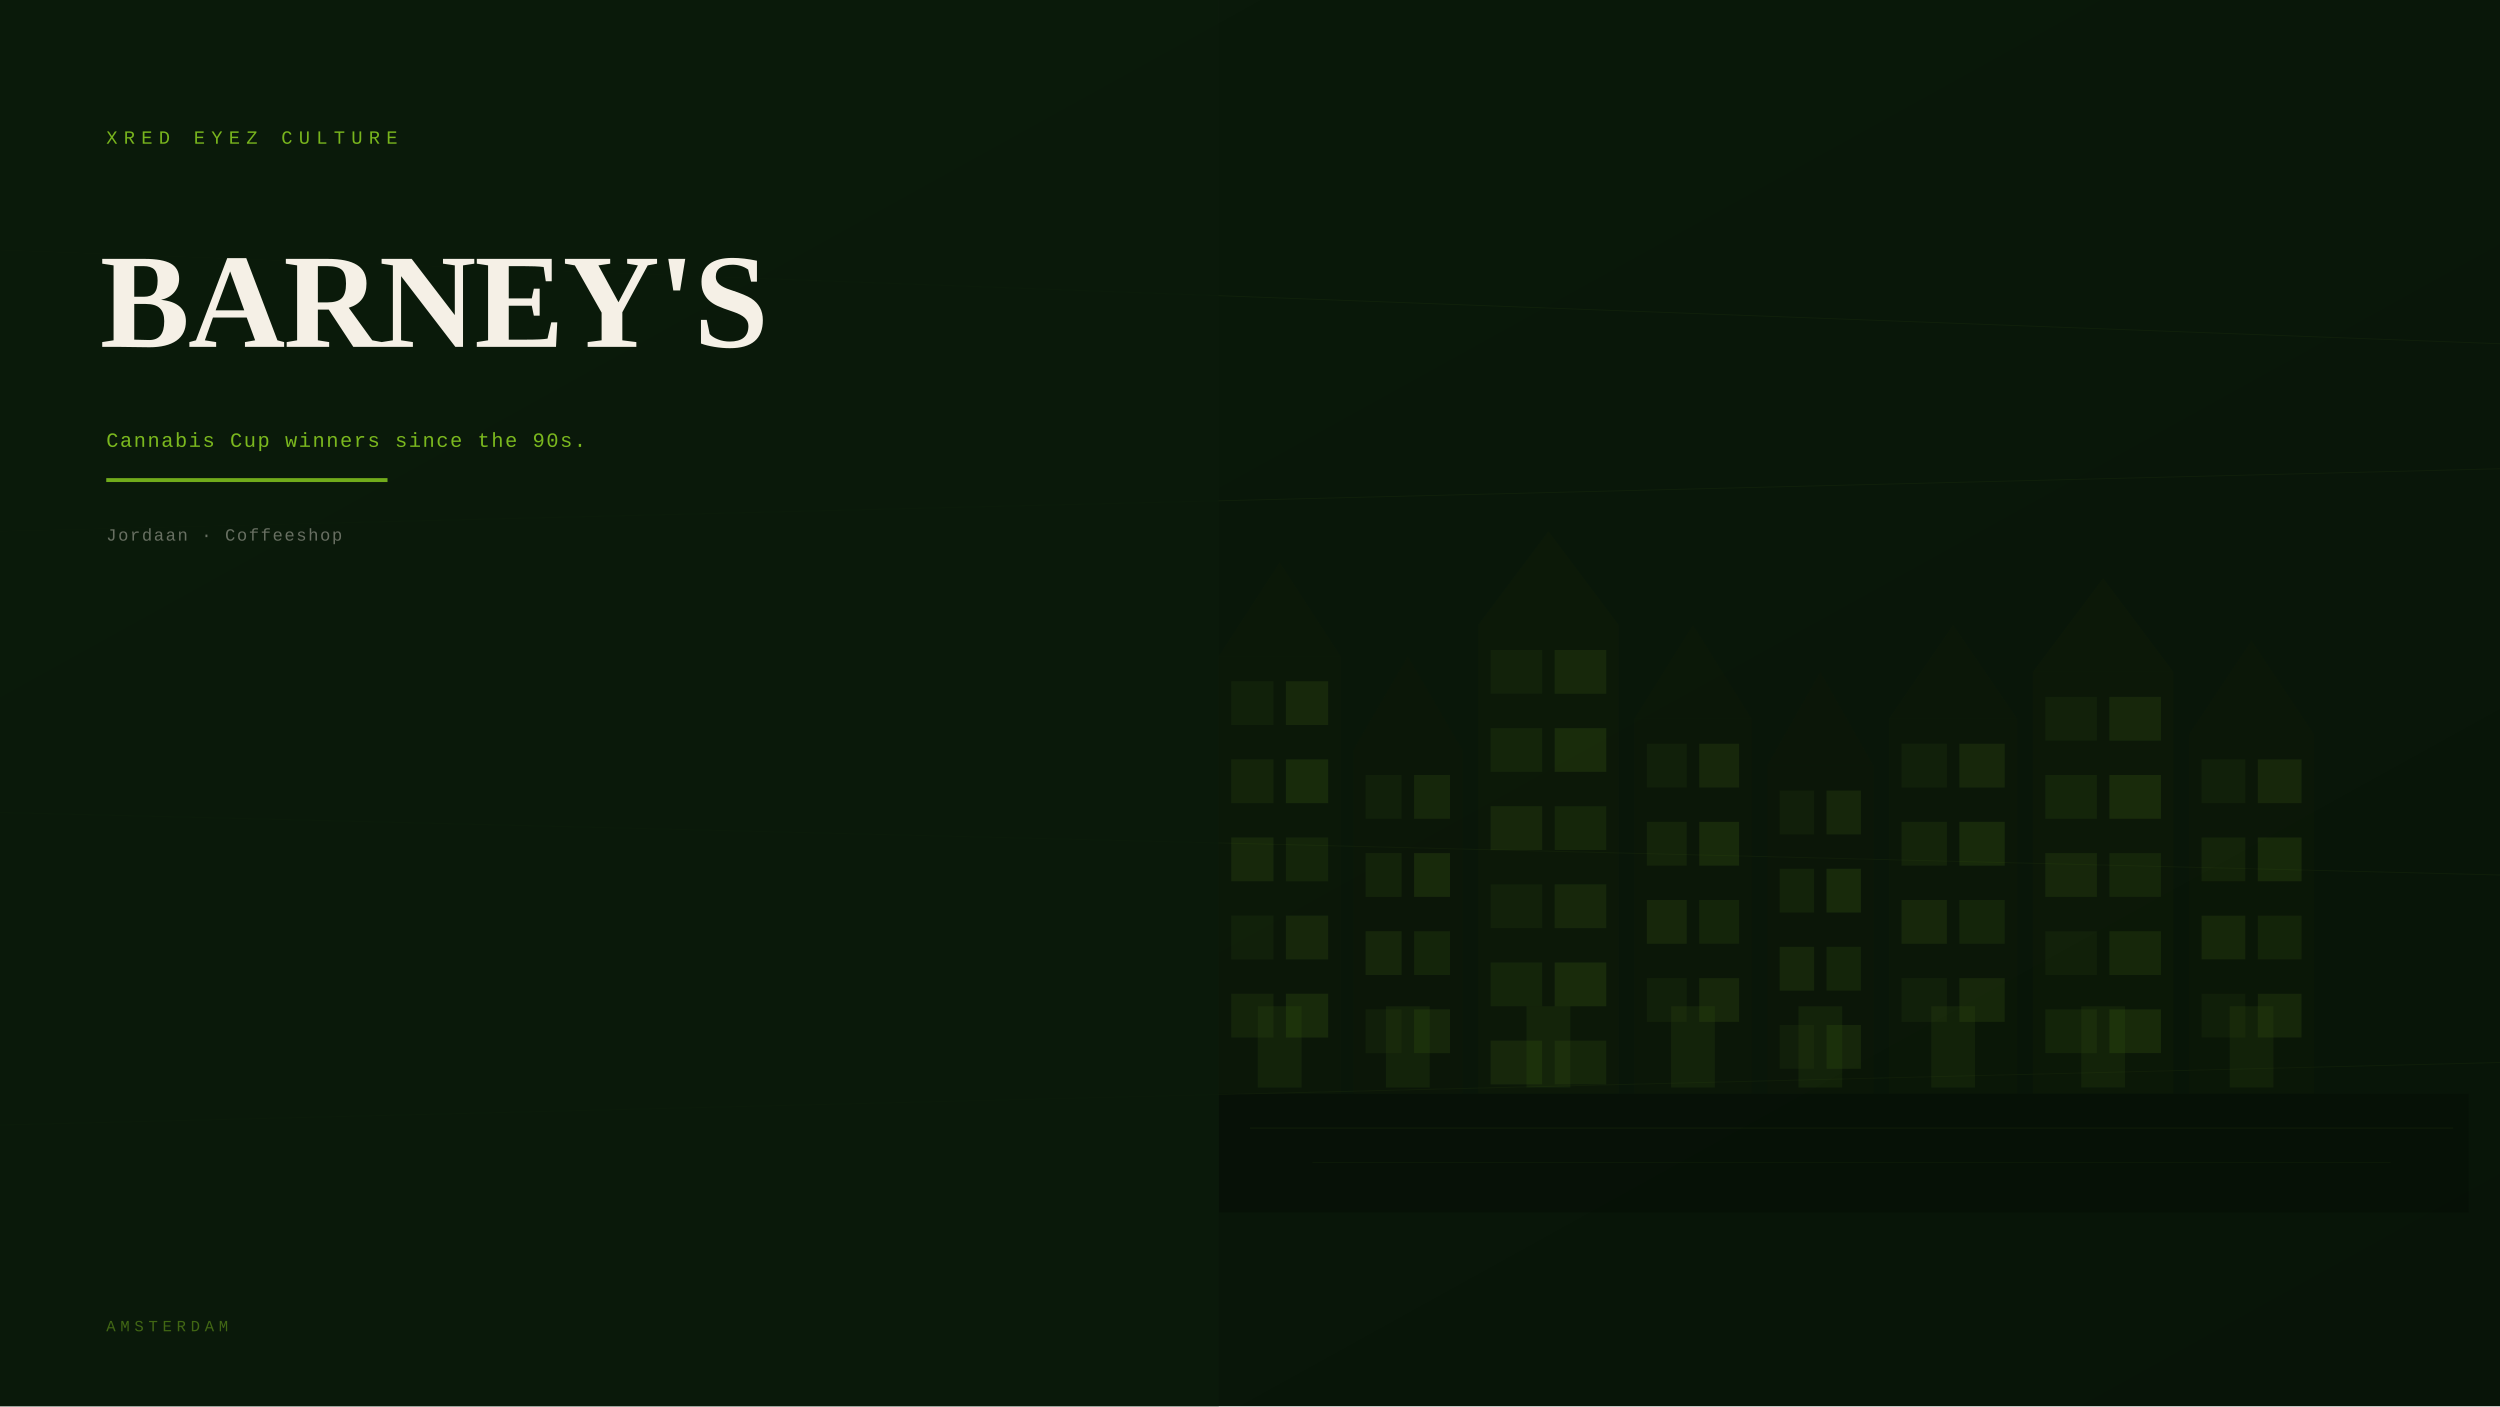
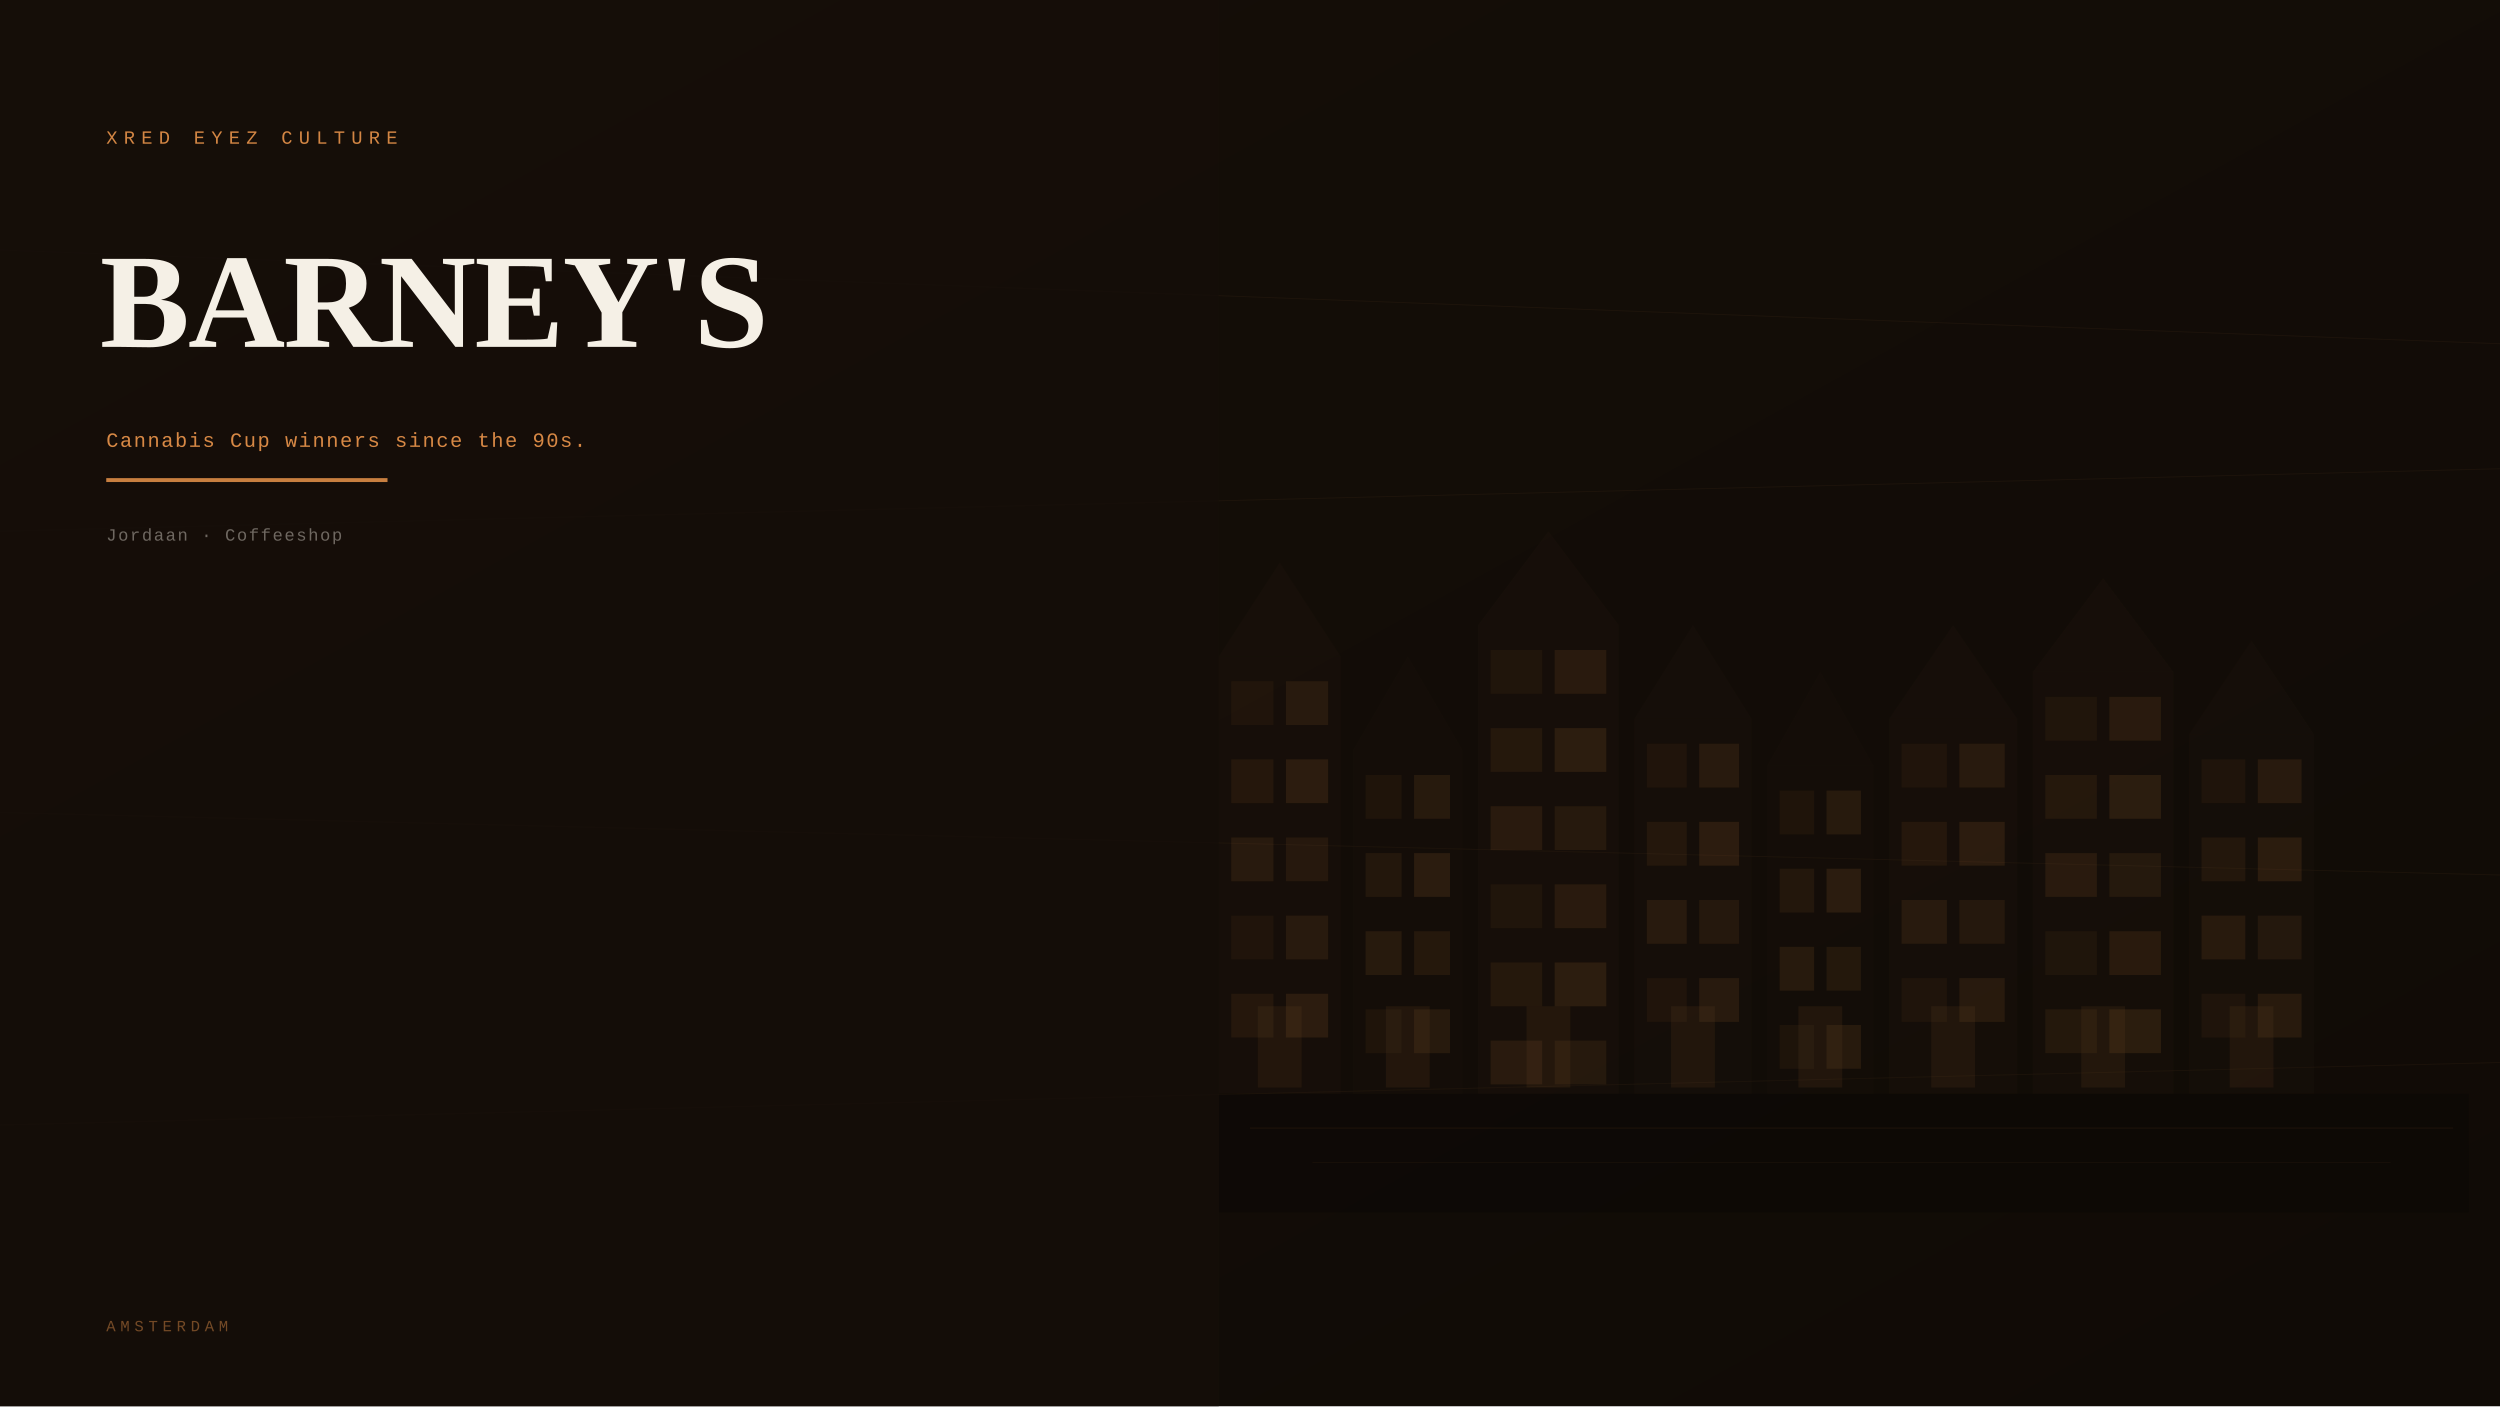
<svg xmlns="http://www.w3.org/2000/svg" viewBox="0 0 1600 900">
  <defs>
    <linearGradient id="bg" x1="0" y1="0" x2="1" y2="1">
-       <stop offset="0%" stop-color="#0A1A0A" />
-       <stop offset="100%" stop-color="#081408" />
+       <stop offset="0%" stop-color="#150E08" />
+       <stop offset="100%" stop-color="#100b06" />
    </linearGradient>
  </defs>
  <rect width="1600" height="900" fill="url(#bg)" />
-   <g opacity="0.06" stroke="#84C51F" stroke-width="0.5">
+   <g opacity="0.06" stroke="#E8934A" stroke-width="0.5">
    <line x1="0" y1="160" x2="1600" y2="220" />
    <line x1="0" y1="340" x2="1600" y2="300" />
    <line x1="0" y1="520" x2="1600" y2="560" />
    <line x1="0" y1="720" x2="1600" y2="680" />
  </g>
  <g opacity="0.42">
-     <rect x="780" y="420" width="78" height="280" fill="#141e05" opacity="0.5" />
-     <polygon points="780,420 819,360 858,420" fill="#141e05" opacity="0.5" />
-     <rect x="788" y="436" width="27" height="28" fill="#84C51F" opacity="0.12" />
-     <rect x="823" y="436" width="27" height="28" fill="#84C51F" opacity="0.22" />
-     <rect x="788" y="486" width="27" height="28" fill="#84C51F" opacity="0.17" />
-     <rect x="823" y="486" width="27" height="28" fill="#84C51F" opacity="0.26" />
-     <rect x="788" y="536" width="27" height="28" fill="#84C51F" opacity="0.22" />
-     <rect x="823" y="536" width="27" height="28" fill="#84C51F" opacity="0.18" />
-     <rect x="788" y="586" width="27" height="28" fill="#84C51F" opacity="0.12" />
-     <rect x="823" y="586" width="27" height="28" fill="#84C51F" opacity="0.22" />
-     <rect x="788" y="636" width="27" height="28" fill="#84C51F" opacity="0.17" />
-     <rect x="823" y="636" width="27" height="28" fill="#84C51F" opacity="0.26" />
-     <rect x="805" y="644" width="28" height="52" fill="#84C51F" opacity="0.16" />
-     <rect x="866" y="480" width="70" height="220" fill="#111904" opacity="0.5" />
-     <polygon points="866,480 901,420 936,480" fill="#111904" opacity="0.5" />
-     <rect x="874" y="496" width="23" height="28" fill="#84C51F" opacity="0.12" />
-     <rect x="905" y="496" width="23" height="28" fill="#84C51F" opacity="0.22" />
-     <rect x="874" y="546" width="23" height="28" fill="#84C51F" opacity="0.17" />
-     <rect x="905" y="546" width="23" height="28" fill="#84C51F" opacity="0.26" />
-     <rect x="874" y="596" width="23" height="28" fill="#84C51F" opacity="0.22" />
-     <rect x="905" y="596" width="23" height="28" fill="#84C51F" opacity="0.18" />
-     <rect x="874" y="646" width="23" height="28" fill="#84C51F" opacity="0.12" />
-     <rect x="905" y="646" width="23" height="28" fill="#84C51F" opacity="0.22" />
-     <rect x="887" y="644" width="28" height="52" fill="#84C51F" opacity="0.16" />
-     <rect x="946" y="400" width="90" height="300" fill="#162105" opacity="0.5" />
-     <polygon points="946,400 991,340 1036,400" fill="#162105" opacity="0.5" />
-     <rect x="954" y="416" width="33" height="28" fill="#84C51F" opacity="0.12" />
-     <rect x="995" y="416" width="33" height="28" fill="#84C51F" opacity="0.22" />
-     <rect x="954" y="466" width="33" height="28" fill="#84C51F" opacity="0.17" />
-     <rect x="995" y="466" width="33" height="28" fill="#84C51F" opacity="0.26" />
-     <rect x="954" y="516" width="33" height="28" fill="#84C51F" opacity="0.22" />
-     <rect x="995" y="516" width="33" height="28" fill="#84C51F" opacity="0.18" />
-     <rect x="954" y="566" width="33" height="28" fill="#84C51F" opacity="0.12" />
-     <rect x="995" y="566" width="33" height="28" fill="#84C51F" opacity="0.22" />
-     <rect x="954" y="616" width="33" height="28" fill="#84C51F" opacity="0.17" />
-     <rect x="995" y="616" width="33" height="28" fill="#84C51F" opacity="0.26" />
-     <rect x="954" y="666" width="33" height="28" fill="#84C51F" opacity="0.22" />
-     <rect x="995" y="666" width="33" height="28" fill="#84C51F" opacity="0.18" />
-     <rect x="977" y="644" width="28" height="52" fill="#84C51F" opacity="0.16" />
-     <rect x="1046" y="460" width="75" height="240" fill="#131c04" opacity="0.5" />
-     <polygon points="1046,460 1083.5,400 1121,460" fill="#131c04" opacity="0.5" />
-     <rect x="1054" y="476" width="25.5" height="28" fill="#84C51F" opacity="0.12" />
-     <rect x="1087.5" y="476" width="25.5" height="28" fill="#84C51F" opacity="0.22" />
-     <rect x="1054" y="526" width="25.5" height="28" fill="#84C51F" opacity="0.17" />
-     <rect x="1087.5" y="526" width="25.5" height="28" fill="#84C51F" opacity="0.26" />
-     <rect x="1054" y="576" width="25.5" height="28" fill="#84C51F" opacity="0.22" />
-     <rect x="1087.5" y="576" width="25.5" height="28" fill="#84C51F" opacity="0.18" />
-     <rect x="1054" y="626" width="25.5" height="28" fill="#84C51F" opacity="0.12" />
-     <rect x="1087.5" y="626" width="25.5" height="28" fill="#84C51F" opacity="0.22" />
-     <rect x="1069.5" y="644" width="28" height="52" fill="#84C51F" opacity="0.16" />
-     <rect x="1131" y="490" width="68" height="210" fill="#111904" opacity="0.5" />
-     <polygon points="1131,490 1165,430 1199,490" fill="#111904" opacity="0.5" />
-     <rect x="1139" y="506" width="22" height="28" fill="#84C51F" opacity="0.12" />
-     <rect x="1169" y="506" width="22" height="28" fill="#84C51F" opacity="0.22" />
-     <rect x="1139" y="556" width="22" height="28" fill="#84C51F" opacity="0.17" />
-     <rect x="1169" y="556" width="22" height="28" fill="#84C51F" opacity="0.26" />
-     <rect x="1139" y="606" width="22" height="28" fill="#84C51F" opacity="0.22" />
-     <rect x="1169" y="606" width="22" height="28" fill="#84C51F" opacity="0.18" />
-     <rect x="1139" y="656" width="22" height="28" fill="#84C51F" opacity="0.12" />
-     <rect x="1169" y="656" width="22" height="28" fill="#84C51F" opacity="0.22" />
-     <rect x="1151" y="644" width="28" height="52" fill="#84C51F" opacity="0.16" />
-     <rect x="1209" y="460" width="82" height="240" fill="#141e05" opacity="0.5" />
-     <polygon points="1209,460 1250,400 1291,460" fill="#141e05" opacity="0.5" />
-     <rect x="1217" y="476" width="29" height="28" fill="#84C51F" opacity="0.12" />
-     <rect x="1254" y="476" width="29" height="28" fill="#84C51F" opacity="0.22" />
-     <rect x="1217" y="526" width="29" height="28" fill="#84C51F" opacity="0.17" />
-     <rect x="1254" y="526" width="29" height="28" fill="#84C51F" opacity="0.26" />
-     <rect x="1217" y="576" width="29" height="28" fill="#84C51F" opacity="0.22" />
-     <rect x="1254" y="576" width="29" height="28" fill="#84C51F" opacity="0.18" />
-     <rect x="1217" y="626" width="29" height="28" fill="#84C51F" opacity="0.12" />
-     <rect x="1254" y="626" width="29" height="28" fill="#84C51F" opacity="0.22" />
-     <rect x="1236" y="644" width="28" height="52" fill="#84C51F" opacity="0.16" />
-     <rect x="1301" y="430" width="90" height="270" fill="#162105" opacity="0.5" />
-     <polygon points="1301,430 1346,370 1391,430" fill="#162105" opacity="0.5" />
-     <rect x="1309" y="446" width="33" height="28" fill="#84C51F" opacity="0.12" />
-     <rect x="1350" y="446" width="33" height="28" fill="#84C51F" opacity="0.22" />
-     <rect x="1309" y="496" width="33" height="28" fill="#84C51F" opacity="0.17" />
-     <rect x="1350" y="496" width="33" height="28" fill="#84C51F" opacity="0.26" />
-     <rect x="1309" y="546" width="33" height="28" fill="#84C51F" opacity="0.22" />
-     <rect x="1350" y="546" width="33" height="28" fill="#84C51F" opacity="0.18" />
-     <rect x="1309" y="596" width="33" height="28" fill="#84C51F" opacity="0.12" />
-     <rect x="1350" y="596" width="33" height="28" fill="#84C51F" opacity="0.22" />
-     <rect x="1309" y="646" width="33" height="28" fill="#84C51F" opacity="0.17" />
-     <rect x="1350" y="646" width="33" height="28" fill="#84C51F" opacity="0.26" />
-     <rect x="1332" y="644" width="28" height="52" fill="#84C51F" opacity="0.16" />
-     <rect x="1401" y="470" width="80" height="230" fill="#131c04" opacity="0.5" />
-     <polygon points="1401,470 1441,410 1481,470" fill="#131c04" opacity="0.5" />
-     <rect x="1409" y="486" width="28" height="28" fill="#84C51F" opacity="0.12" />
-     <rect x="1445" y="486" width="28" height="28" fill="#84C51F" opacity="0.22" />
-     <rect x="1409" y="536" width="28" height="28" fill="#84C51F" opacity="0.17" />
-     <rect x="1445" y="536" width="28" height="28" fill="#84C51F" opacity="0.26" />
-     <rect x="1409" y="586" width="28" height="28" fill="#84C51F" opacity="0.22" />
-     <rect x="1445" y="586" width="28" height="28" fill="#84C51F" opacity="0.18" />
-     <rect x="1409" y="636" width="28" height="28" fill="#84C51F" opacity="0.12" />
-     <rect x="1445" y="636" width="28" height="28" fill="#84C51F" opacity="0.22" />
-     <rect x="1427" y="644" width="28" height="52" fill="#84C51F" opacity="0.16" />
+     <rect x="780" y="420" width="78" height="280" fill="#23160b" opacity="0.5" />
+     <polygon points="780,420 819,360 858,420" fill="#23160b" opacity="0.5" />
+     <rect x="788" y="436" width="27" height="28" fill="#E8934A" opacity="0.12" />
+     <rect x="823" y="436" width="27" height="28" fill="#E8934A" opacity="0.22" />
+     <rect x="788" y="486" width="27" height="28" fill="#E8934A" opacity="0.17" />
+     <rect x="823" y="486" width="27" height="28" fill="#E8934A" opacity="0.26" />
+     <rect x="788" y="536" width="27" height="28" fill="#E8934A" opacity="0.22" />
+     <rect x="823" y="536" width="27" height="28" fill="#E8934A" opacity="0.18" />
+     <rect x="788" y="586" width="27" height="28" fill="#E8934A" opacity="0.12" />
+     <rect x="823" y="586" width="27" height="28" fill="#E8934A" opacity="0.22" />
+     <rect x="788" y="636" width="27" height="28" fill="#E8934A" opacity="0.17" />
+     <rect x="823" y="636" width="27" height="28" fill="#E8934A" opacity="0.26" />
+     <rect x="805" y="644" width="28" height="52" fill="#E8934A" opacity="0.16" />
+     <rect x="866" y="480" width="70" height="220" fill="#1e1309" opacity="0.5" />
+     <polygon points="866,480 901,420 936,480" fill="#1e1309" opacity="0.5" />
+     <rect x="874" y="496" width="23" height="28" fill="#E8934A" opacity="0.12" />
+     <rect x="905" y="496" width="23" height="28" fill="#E8934A" opacity="0.22" />
+     <rect x="874" y="546" width="23" height="28" fill="#E8934A" opacity="0.17" />
+     <rect x="905" y="546" width="23" height="28" fill="#E8934A" opacity="0.26" />
+     <rect x="874" y="596" width="23" height="28" fill="#E8934A" opacity="0.22" />
+     <rect x="905" y="596" width="23" height="28" fill="#E8934A" opacity="0.18" />
+     <rect x="874" y="646" width="23" height="28" fill="#E8934A" opacity="0.12" />
+     <rect x="905" y="646" width="23" height="28" fill="#E8934A" opacity="0.22" />
+     <rect x="887" y="644" width="28" height="52" fill="#E8934A" opacity="0.16" />
+     <rect x="946" y="400" width="90" height="300" fill="#26180c" opacity="0.5" />
+     <polygon points="946,400 991,340 1036,400" fill="#26180c" opacity="0.5" />
+     <rect x="954" y="416" width="33" height="28" fill="#E8934A" opacity="0.12" />
+     <rect x="995" y="416" width="33" height="28" fill="#E8934A" opacity="0.22" />
+     <rect x="954" y="466" width="33" height="28" fill="#E8934A" opacity="0.17" />
+     <rect x="995" y="466" width="33" height="28" fill="#E8934A" opacity="0.26" />
+     <rect x="954" y="516" width="33" height="28" fill="#E8934A" opacity="0.22" />
+     <rect x="995" y="516" width="33" height="28" fill="#E8934A" opacity="0.18" />
+     <rect x="954" y="566" width="33" height="28" fill="#E8934A" opacity="0.12" />
+     <rect x="995" y="566" width="33" height="28" fill="#E8934A" opacity="0.22" />
+     <rect x="954" y="616" width="33" height="28" fill="#E8934A" opacity="0.17" />
+     <rect x="995" y="616" width="33" height="28" fill="#E8934A" opacity="0.26" />
+     <rect x="954" y="666" width="33" height="28" fill="#E8934A" opacity="0.22" />
+     <rect x="995" y="666" width="33" height="28" fill="#E8934A" opacity="0.18" />
+     <rect x="977" y="644" width="28" height="52" fill="#E8934A" opacity="0.16" />
+     <rect x="1046" y="460" width="75" height="240" fill="#21150b" opacity="0.5" />
+     <polygon points="1046,460 1083.5,400 1121,460" fill="#21150b" opacity="0.5" />
+     <rect x="1054" y="476" width="25.5" height="28" fill="#E8934A" opacity="0.12" />
+     <rect x="1087.5" y="476" width="25.5" height="28" fill="#E8934A" opacity="0.22" />
+     <rect x="1054" y="526" width="25.5" height="28" fill="#E8934A" opacity="0.17" />
+     <rect x="1087.5" y="526" width="25.5" height="28" fill="#E8934A" opacity="0.26" />
+     <rect x="1054" y="576" width="25.5" height="28" fill="#E8934A" opacity="0.22" />
+     <rect x="1087.5" y="576" width="25.5" height="28" fill="#E8934A" opacity="0.18" />
+     <rect x="1054" y="626" width="25.5" height="28" fill="#E8934A" opacity="0.12" />
+     <rect x="1087.5" y="626" width="25.5" height="28" fill="#E8934A" opacity="0.22" />
+     <rect x="1069.5" y="644" width="28" height="52" fill="#E8934A" opacity="0.16" />
+     <rect x="1131" y="490" width="68" height="210" fill="#1e1309" opacity="0.5" />
+     <polygon points="1131,490 1165,430 1199,490" fill="#1e1309" opacity="0.5" />
+     <rect x="1139" y="506" width="22" height="28" fill="#E8934A" opacity="0.12" />
+     <rect x="1169" y="506" width="22" height="28" fill="#E8934A" opacity="0.22" />
+     <rect x="1139" y="556" width="22" height="28" fill="#E8934A" opacity="0.17" />
+     <rect x="1169" y="556" width="22" height="28" fill="#E8934A" opacity="0.26" />
+     <rect x="1139" y="606" width="22" height="28" fill="#E8934A" opacity="0.22" />
+     <rect x="1169" y="606" width="22" height="28" fill="#E8934A" opacity="0.18" />
+     <rect x="1139" y="656" width="22" height="28" fill="#E8934A" opacity="0.12" />
+     <rect x="1169" y="656" width="22" height="28" fill="#E8934A" opacity="0.22" />
+     <rect x="1151" y="644" width="28" height="52" fill="#E8934A" opacity="0.16" />
+     <rect x="1209" y="460" width="82" height="240" fill="#23160b" opacity="0.5" />
+     <polygon points="1209,460 1250,400 1291,460" fill="#23160b" opacity="0.5" />
+     <rect x="1217" y="476" width="29" height="28" fill="#E8934A" opacity="0.12" />
+     <rect x="1254" y="476" width="29" height="28" fill="#E8934A" opacity="0.22" />
+     <rect x="1217" y="526" width="29" height="28" fill="#E8934A" opacity="0.17" />
+     <rect x="1254" y="526" width="29" height="28" fill="#E8934A" opacity="0.26" />
+     <rect x="1217" y="576" width="29" height="28" fill="#E8934A" opacity="0.22" />
+     <rect x="1254" y="576" width="29" height="28" fill="#E8934A" opacity="0.18" />
+     <rect x="1217" y="626" width="29" height="28" fill="#E8934A" opacity="0.12" />
+     <rect x="1254" y="626" width="29" height="28" fill="#E8934A" opacity="0.22" />
+     <rect x="1236" y="644" width="28" height="52" fill="#E8934A" opacity="0.16" />
+     <rect x="1301" y="430" width="90" height="270" fill="#26180c" opacity="0.5" />
+     <polygon points="1301,430 1346,370 1391,430" fill="#26180c" opacity="0.5" />
+     <rect x="1309" y="446" width="33" height="28" fill="#E8934A" opacity="0.12" />
+     <rect x="1350" y="446" width="33" height="28" fill="#E8934A" opacity="0.22" />
+     <rect x="1309" y="496" width="33" height="28" fill="#E8934A" opacity="0.17" />
+     <rect x="1350" y="496" width="33" height="28" fill="#E8934A" opacity="0.26" />
+     <rect x="1309" y="546" width="33" height="28" fill="#E8934A" opacity="0.22" />
+     <rect x="1350" y="546" width="33" height="28" fill="#E8934A" opacity="0.18" />
+     <rect x="1309" y="596" width="33" height="28" fill="#E8934A" opacity="0.12" />
+     <rect x="1350" y="596" width="33" height="28" fill="#E8934A" opacity="0.22" />
+     <rect x="1309" y="646" width="33" height="28" fill="#E8934A" opacity="0.17" />
+     <rect x="1350" y="646" width="33" height="28" fill="#E8934A" opacity="0.26" />
+     <rect x="1332" y="644" width="28" height="52" fill="#E8934A" opacity="0.16" />
+     <rect x="1401" y="470" width="80" height="230" fill="#21150b" opacity="0.5" />
+     <polygon points="1401,470 1441,410 1481,470" fill="#21150b" opacity="0.5" />
+     <rect x="1409" y="486" width="28" height="28" fill="#E8934A" opacity="0.12" />
+     <rect x="1445" y="486" width="28" height="28" fill="#E8934A" opacity="0.22" />
+     <rect x="1409" y="536" width="28" height="28" fill="#E8934A" opacity="0.17" />
+     <rect x="1445" y="536" width="28" height="28" fill="#E8934A" opacity="0.26" />
+     <rect x="1409" y="586" width="28" height="28" fill="#E8934A" opacity="0.22" />
+     <rect x="1445" y="586" width="28" height="28" fill="#E8934A" opacity="0.18" />
+     <rect x="1409" y="636" width="28" height="28" fill="#E8934A" opacity="0.12" />
+     <rect x="1445" y="636" width="28" height="28" fill="#E8934A" opacity="0.22" />
+     <rect x="1427" y="644" width="28" height="52" fill="#E8934A" opacity="0.16" />
    <rect x="780" y="700" width="800" height="76" fill="#000" opacity="0.5" />
-     <line x1="800" y1="722" x2="1570" y2="722" stroke="#84C51F" stroke-width="0.8" opacity="0.14" />
-     <line x1="840" y1="744" x2="1530" y2="744" stroke="#84C51F" stroke-width="0.6" opacity="0.10" />
+     <line x1="800" y1="722" x2="1570" y2="722" stroke="#E8934A" stroke-width="0.8" opacity="0.14" />
+     <line x1="840" y1="744" x2="1530" y2="744" stroke="#E8934A" stroke-width="0.6" opacity="0.10" />
  </g>
-   <rect x="0" y="0" width="780" height="900" fill="#0A1A0A" opacity="0.82" />
-   <text x="68" y="92" font-family="'Courier New', monospace" font-size="12" fill="#84C51F" letter-spacing="4" opacity="0.9">XRED EYEZ CULTURE</text>
+   <rect x="0" y="0" width="780" height="900" fill="#150E08" opacity="0.82" />
+   <text x="68" y="92" font-family="'Courier New', monospace" font-size="12" fill="#E8934A" letter-spacing="4" opacity="0.9">XRED EYEZ CULTURE</text>
  <text x="64" y="222" font-family="Georgia, 'Times New Roman', serif" font-size="86" fill="#F5F0E6" font-weight="700" letter-spacing="-1">BARNEY'S</text>
-   <text x="68" y="286" font-family="'Courier New', monospace" font-size="13" fill="#84C51F" letter-spacing="1" opacity="0.92">Cannabis Cup winners since the 90s.</text>
-   <rect x="68" y="306" width="180" height="2.5" fill="#84C51F" opacity="0.85" />
+   <text x="68" y="286" font-family="'Courier New', monospace" font-size="13" fill="#E8934A" letter-spacing="1" opacity="0.92">Cannabis Cup winners since the 90s.</text>
+   <rect x="68" y="306" width="180" height="2.5" fill="#E8934A" opacity="0.85" />
  <text x="68" y="346" font-family="'Courier New', monospace" font-size="11" fill="rgba(245,240,230,0.4)" letter-spacing="1">Jordaan · Coffeeshop</text>
-   <text x="68" y="852" font-family="'Courier New', monospace" font-size="10" fill="#84C51F" letter-spacing="3" opacity="0.45">AMSTERDAM</text>
+   <text x="68" y="852" font-family="'Courier New', monospace" font-size="10" fill="#E8934A" letter-spacing="3" opacity="0.45">AMSTERDAM</text>
</svg>
